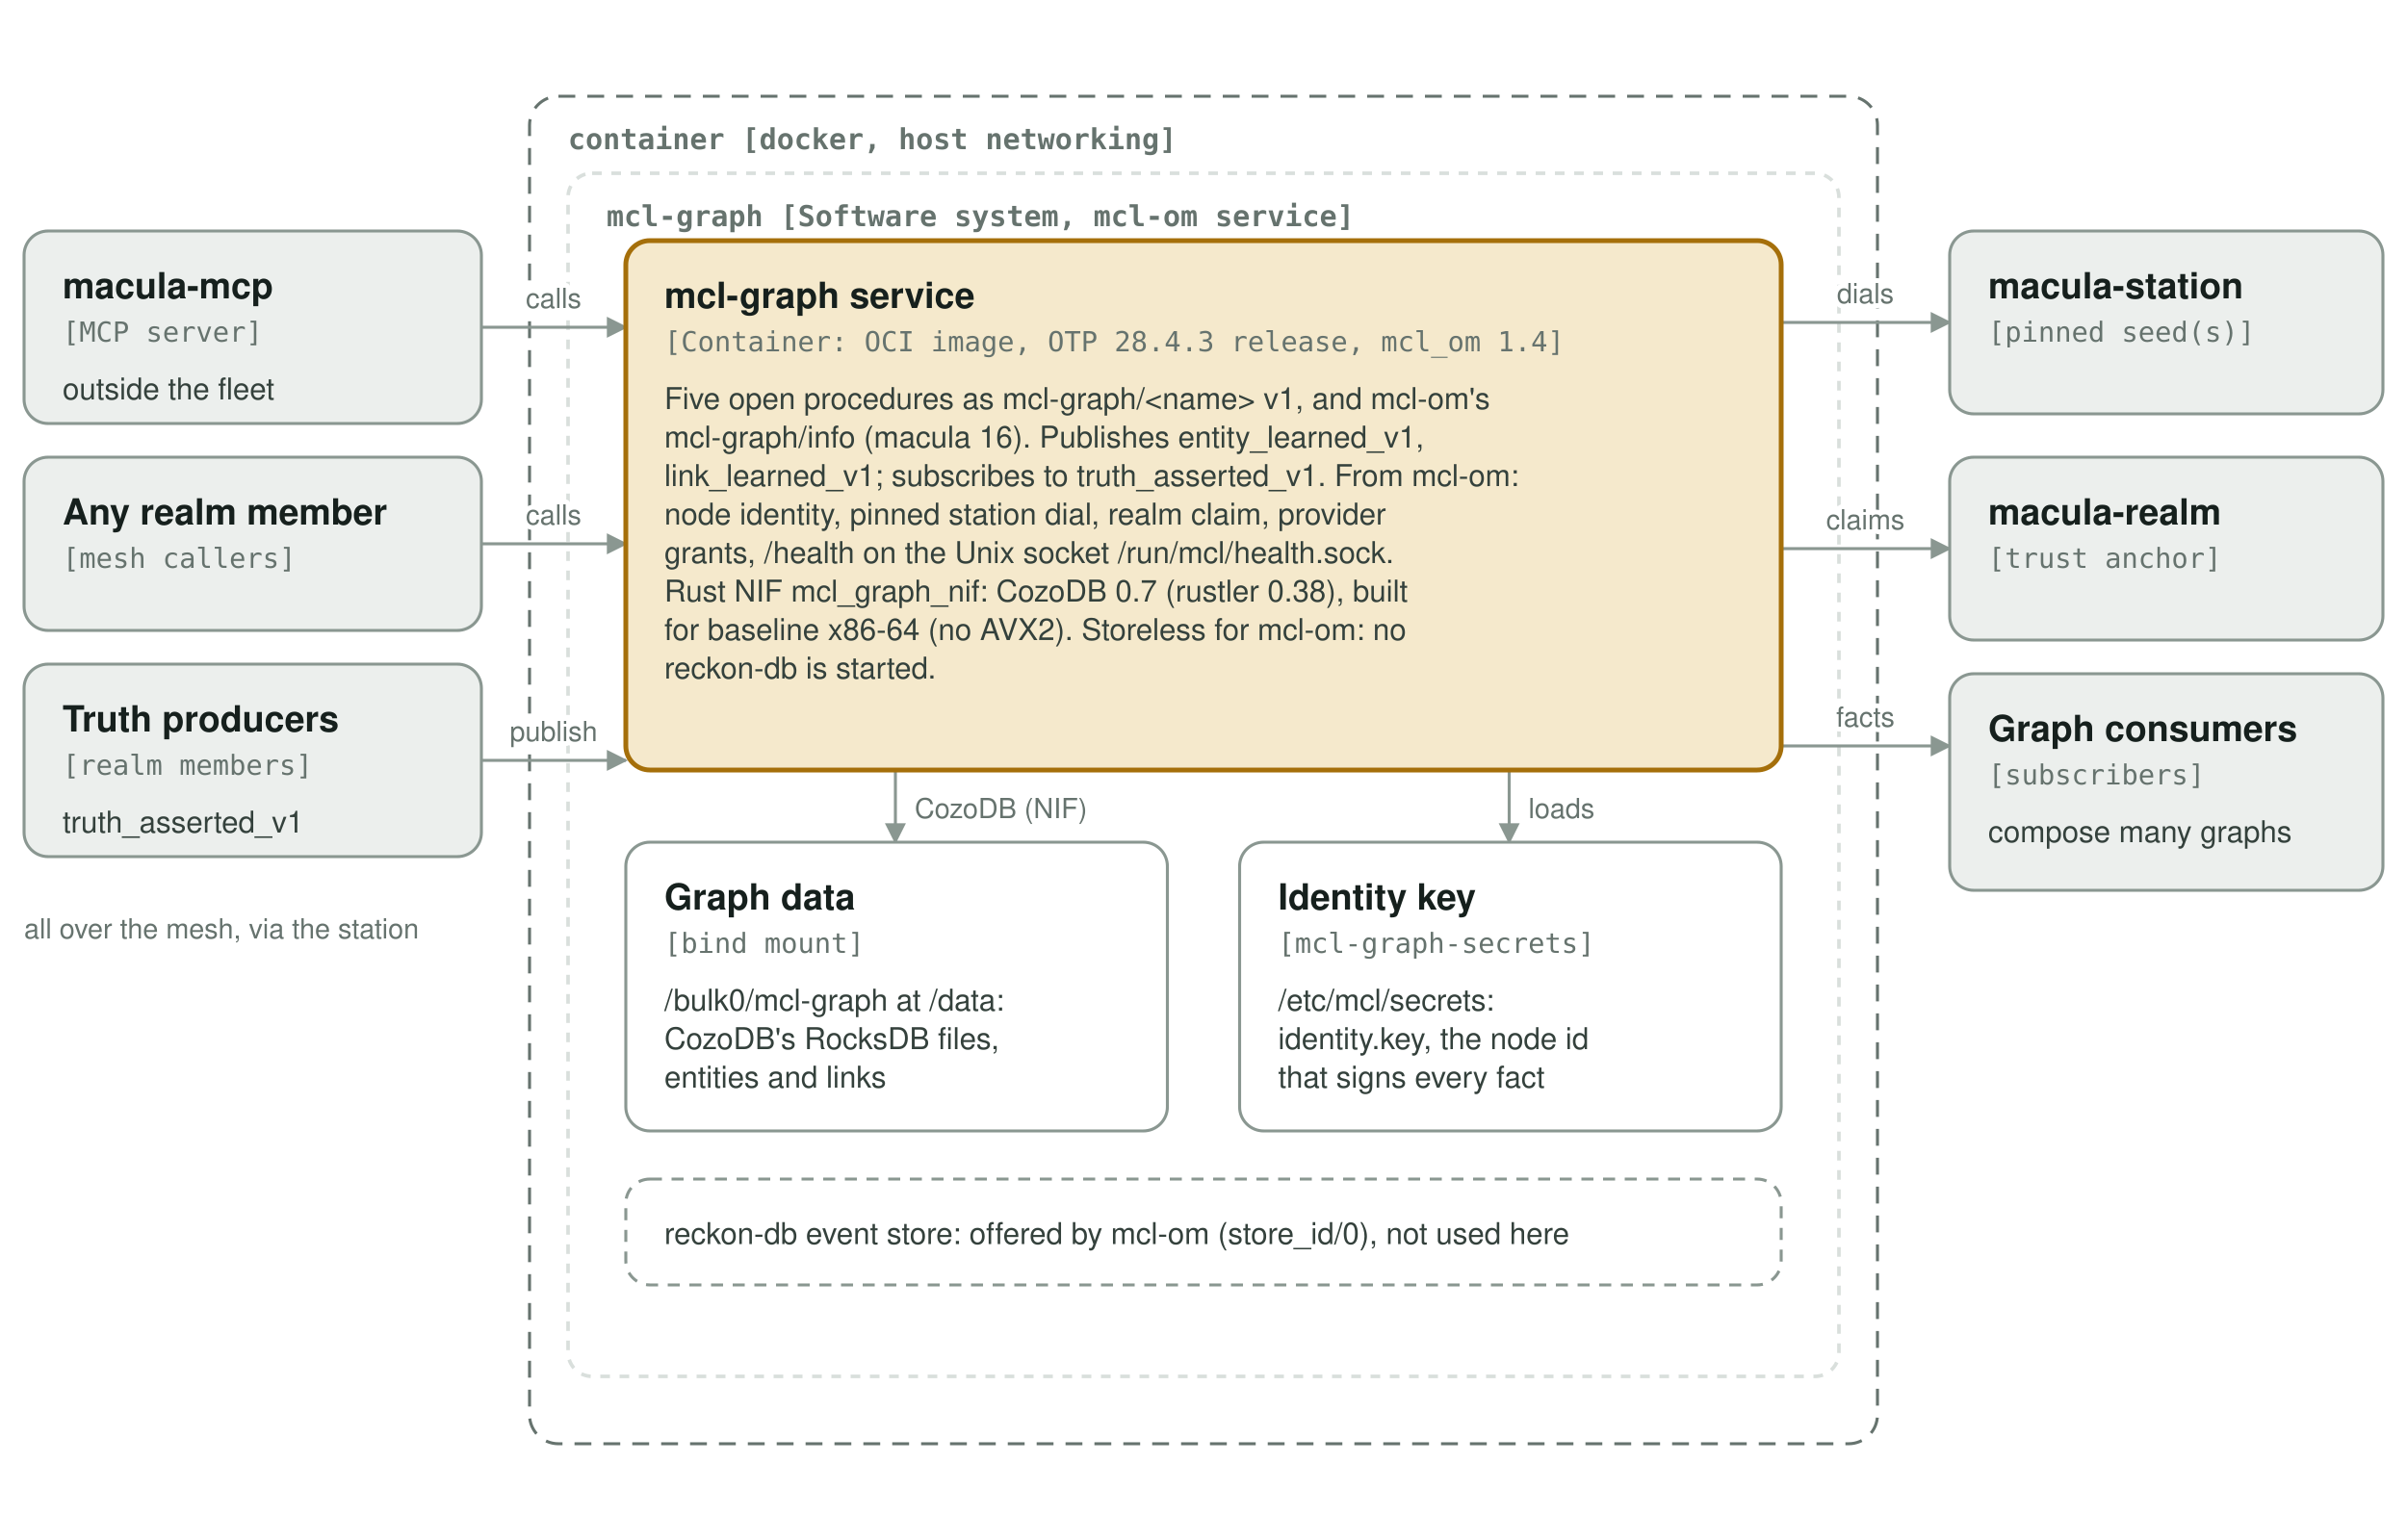
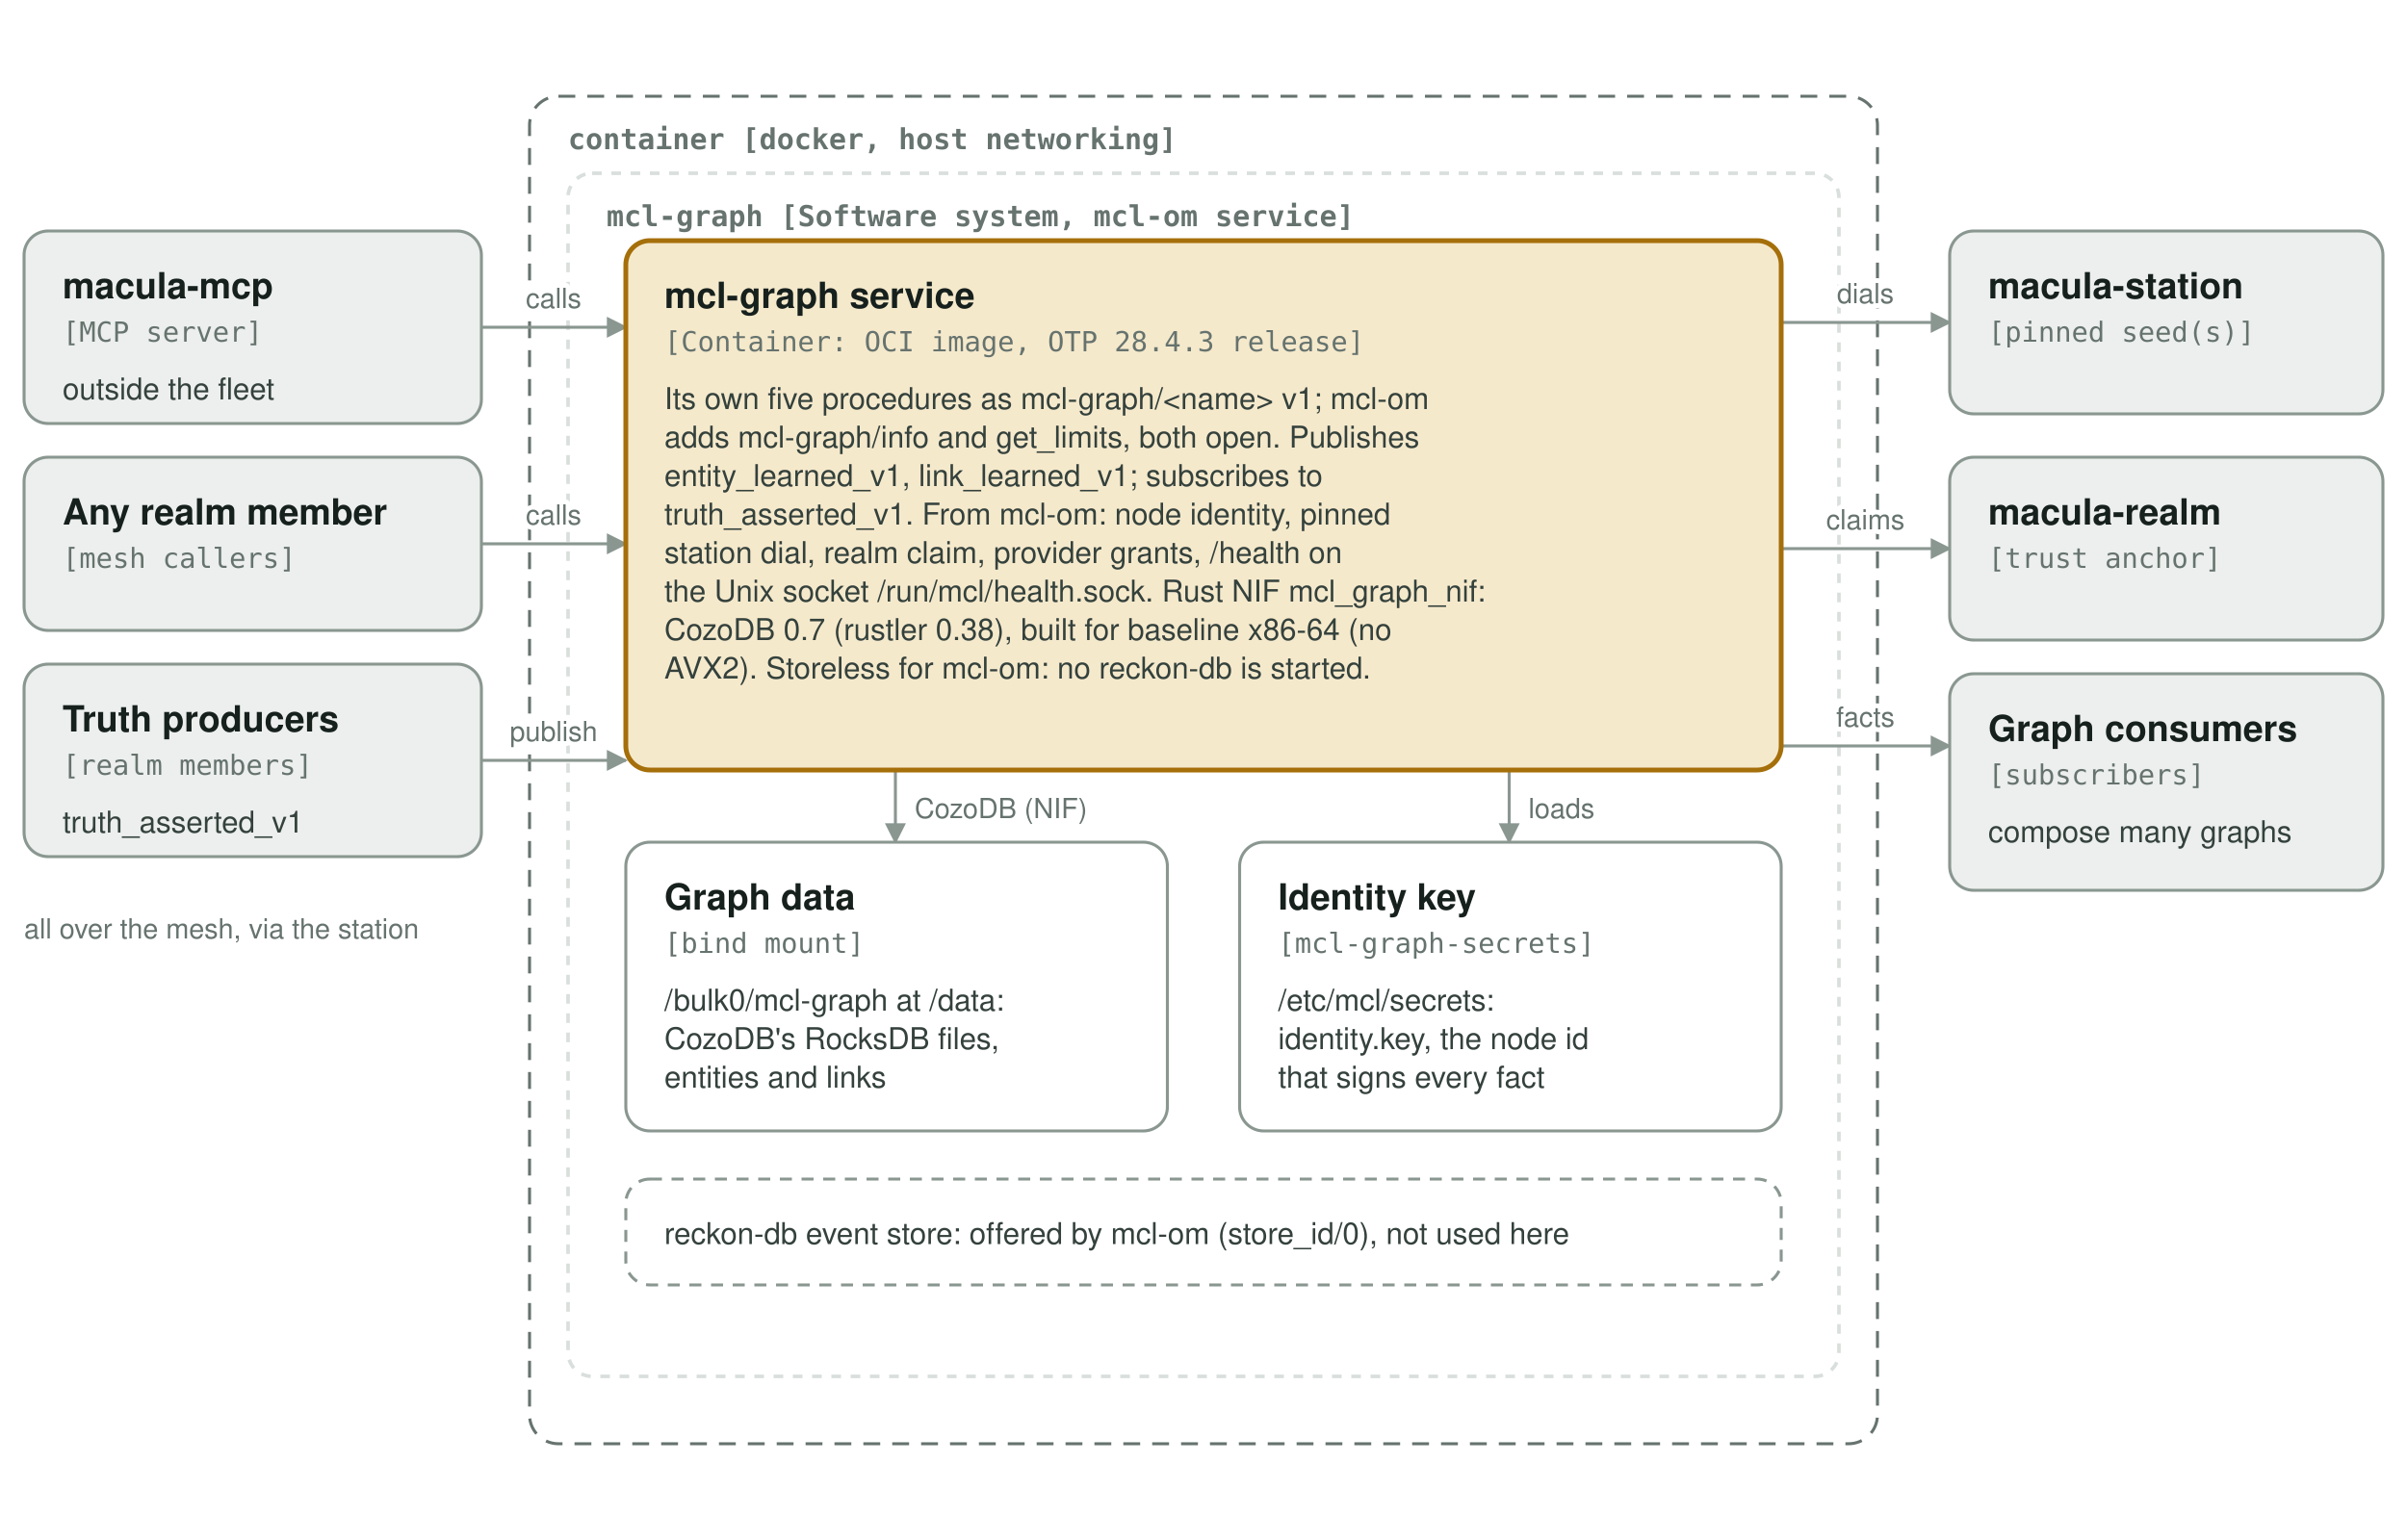
<svg xmlns="http://www.w3.org/2000/svg" viewBox="0 0 1000 640" role="img" aria-label="mcl-graph containers">
  <style>
.t-name { font-family: "Atkinson Hyperlegible", "Segoe UI", system-ui, -apple-system, Helvetica, Arial, sans-serif; font-size: 15px; font-weight: 700; }
.t-desc { font-family: "Atkinson Hyperlegible", "Segoe UI", system-ui, -apple-system, Helvetica, Arial, sans-serif; font-size: 12.5px; }
.t-rel { font-family: "Atkinson Hyperlegible", "Segoe UI", system-ui, -apple-system, Helvetica, Arial, sans-serif; font-size: 11.5px; paint-order: stroke; stroke-width: 4px; stroke-linejoin: round; }
.t-code { font-family: "JetBrains Mono", ui-monospace, Menlo, Consolas, monospace; font-size: 13px; font-weight: 600; }
.t-small { font-size: 12px; }
.t-type { font-family: "JetBrains Mono", ui-monospace, Menlo, Consolas, monospace; font-size: 11.5px; }
.t-bound { font-family: "JetBrains Mono", ui-monospace, Menlo, Consolas, monospace; font-size: 12px; font-weight: 600; }
.edge { fill: none; stroke-width: 1.25; }
.edge-later { fill: none; stroke-width: 1.25; stroke-dasharray: 5 4; }
.bg { fill: #FFFFFF; }
.b-sys { fill: #F5E9CC; stroke: #A56F0A; stroke-width: 2; }
.b-ext { fill: #ECEFED; stroke: #8A9791; stroke-width: 1.25; }
.b-per { fill: #E3EBF2; stroke: #3B5B7A; stroke-width: 1.25; }
.b-cmp { fill: #FFFFFF; stroke: #8A9791; stroke-width: 1.25; }
.b-later { fill: none; stroke: #8A9791; stroke-width: 1.25; stroke-dasharray: 5 4; }
.bound { fill: none; stroke: #66736E; stroke-width: 1.25; stroke-dasharray: 7 5; }
.bound-in { fill: none; stroke: #D9DFDC; stroke-width: 1.5; stroke-dasharray: 4 4; }
.head { fill: #3B5B7A; }
.t-name { fill: #16201D; }
.t-code { fill: #16201D; }
.t-type { fill: #66736E; }
.t-desc { fill: #34413C; }
.t-bound { fill: #66736E; }
.t-rel { fill: #66736E; stroke: #FFFFFF; }
.edge, .edge-later { stroke: #8A9791; }
.arrowhead { fill: #8A9791; }
@media (prefers-color-scheme: dark) {
.bg { fill: #171F1C; }
.b-sys { fill: #3A2E13; stroke: #E3AA3C; stroke-width: 2; }
.b-ext { fill: #1C2421; stroke: #7D8B85; stroke-width: 1.25; }
.b-per { fill: #1D2A36; stroke: #8EB4D8; stroke-width: 1.25; }
.b-cmp { fill: #171F1C; stroke: #7D8B85; stroke-width: 1.25; }
.b-later { fill: none; stroke: #7D8B85; stroke-width: 1.25; stroke-dasharray: 5 4; }
.bound { fill: none; stroke: #93A09A; stroke-width: 1.25; stroke-dasharray: 7 5; }
.bound-in { fill: none; stroke: #2A3431; stroke-width: 1.5; stroke-dasharray: 4 4; }
.head { fill: #8EB4D8; }
.t-name { fill: #E6ECE9; }
.t-code { fill: #E6ECE9; }
.t-type { fill: #93A09A; }
.t-desc { fill: #C3CDC8; }
.t-bound { fill: #93A09A; }
.t-rel { fill: #93A09A; stroke: #171F1C; }
.edge, .edge-later { stroke: #7D8B85; }
.arrowhead { fill: #7D8B85; }
}
</style>
  <defs>
    <marker id="a" viewBox="0 0 10 10" refX="9" refY="5" markerWidth="7" markerHeight="7" orient="auto-start-reverse">
      <path class="arrowhead" d="M0 0L10 5L0 10z" />
    </marker>
  </defs>
  <rect class="bg" x="0" y="0" width="1000" height="640" />
  <rect class="bound" x="220" y="40" width="560" height="560" rx="12" />
  <text class="t-bound" x="236" y="62">container [docker, host networking]</text>
  <rect class="bound-in" x="236" y="72" width="528" height="500" rx="10" />
  <text class="t-bound" x="252" y="94">mcl-graph [Software system, mcl-om service]</text>
  <path class="edge" d="M200 136H260" marker-end="url(#a)" />
  <path class="edge" d="M200 226H260" marker-end="url(#a)" />
  <path class="edge" d="M200 316H260" marker-end="url(#a)" />
  <path class="edge" d="M740 134H810" marker-end="url(#a)" />
  <path class="edge" d="M740 228H810" marker-end="url(#a)" />
  <path class="edge" d="M740 310H810" marker-end="url(#a)" />
  <path class="edge" d="M372 320V350" marker-end="url(#a)" />
  <path class="edge" d="M627 320V350" marker-end="url(#a)" />
  <rect class="b-sys" x="260" y="100" width="480" height="220" rx="10" />
  <text class="t-name" x="276" y="128">mcl-graph service</text>
-   <text class="t-type" x="276" y="146">[Container: OCI image, OTP 28.4.3 release, mcl_om 1.4]</text>
-   <text class="t-desc" x="276" y="170">Five open procedures as mcl-graph/&lt;name&gt; v1, and mcl-om's</text>
-   <text class="t-desc" x="276" y="186">mcl-graph/info (macula 16). Publishes entity_learned_v1,</text>
-   <text class="t-desc" x="276" y="202">link_learned_v1; subscribes to truth_asserted_v1. From mcl-om:</text>
-   <text class="t-desc" x="276" y="218">node identity, pinned station dial, realm claim, provider</text>
-   <text class="t-desc" x="276" y="234">grants, /health on the Unix socket /run/mcl/health.sock.</text>
-   <text class="t-desc" x="276" y="250">Rust NIF mcl_graph_nif: CozoDB 0.7 (rustler 0.38), built</text>
-   <text class="t-desc" x="276" y="266">for baseline x86-64 (no AVX2). Storeless for mcl-om: no</text>
-   <text class="t-desc" x="276" y="282">reckon-db is started.</text>
+   <text class="t-type" x="276" y="146">[Container: OCI image, OTP 28.4.3 release]</text>
+   <text class="t-desc" x="276" y="170">Its own five procedures as mcl-graph/&lt;name&gt; v1; mcl-om</text>
+   <text class="t-desc" x="276" y="186">adds mcl-graph/info and get_limits, both open. Publishes</text>
+   <text class="t-desc" x="276" y="202">entity_learned_v1, link_learned_v1; subscribes to</text>
+   <text class="t-desc" x="276" y="218">truth_asserted_v1. From mcl-om: node identity, pinned</text>
+   <text class="t-desc" x="276" y="234">station dial, realm claim, provider grants, /health on</text>
+   <text class="t-desc" x="276" y="250">the Unix socket /run/mcl/health.sock. Rust NIF mcl_graph_nif:</text>
+   <text class="t-desc" x="276" y="266">CozoDB 0.7 (rustler 0.38), built for baseline x86-64 (no</text>
+   <text class="t-desc" x="276" y="282">AVX2). Storeless for mcl-om: no reckon-db is started.</text>
  <rect class="b-cmp" x="260" y="350" width="225" height="120" rx="10" />
  <text class="t-name" x="276" y="378">Graph data</text>
  <text class="t-type" x="276" y="396">[bind mount]</text>
  <text class="t-desc" x="276" y="420">/bulk0/mcl-graph at /data:</text>
  <text class="t-desc" x="276" y="436">CozoDB's RocksDB files,</text>
  <text class="t-desc" x="276" y="452">entities and links</text>
  <rect class="b-cmp" x="515" y="350" width="225" height="120" rx="10" />
  <text class="t-name" x="531" y="378">Identity key</text>
  <text class="t-type" x="531" y="396">[mcl-graph-secrets]</text>
  <text class="t-desc" x="531" y="420">/etc/mcl/secrets:</text>
  <text class="t-desc" x="531" y="436">identity.key, the node id</text>
  <text class="t-desc" x="531" y="452">that signs every fact</text>
  <rect class="b-later" x="260" y="490" width="480" height="44" rx="10" />
  <text class="t-desc" x="276" y="517">reckon-db event store: offered by mcl-om (store_id/0), not used here</text>
  <rect class="b-ext" x="10" y="96" width="190" height="80" rx="10" />
  <text class="t-name" x="26" y="124">macula-mcp</text>
  <text class="t-type" x="26" y="142">[MCP server]</text>
  <text class="t-desc" x="26" y="166">outside the fleet</text>
  <rect class="b-ext" x="10" y="190" width="190" height="72" rx="10" />
  <text class="t-name" x="26" y="218">Any realm member</text>
  <text class="t-type" x="26" y="236">[mesh callers]</text>
  <rect class="b-ext" x="10" y="276" width="190" height="80" rx="10" />
  <text class="t-name" x="26" y="304">Truth producers</text>
  <text class="t-type" x="26" y="322">[realm members]</text>
  <text class="t-desc" x="26" y="346">truth_asserted_v1</text>
  <rect class="b-ext" x="810" y="96" width="180" height="76" rx="10" />
  <text class="t-name" x="826" y="124">macula-station</text>
  <text class="t-type" x="826" y="142">[pinned seed(s)]</text>
  <rect class="b-ext" x="810" y="190" width="180" height="76" rx="10" />
  <text class="t-name" x="826" y="218">macula-realm</text>
  <text class="t-type" x="826" y="236">[trust anchor]</text>
  <rect class="b-ext" x="810" y="280" width="180" height="90" rx="10" />
  <text class="t-name" x="826" y="308">Graph consumers</text>
  <text class="t-type" x="826" y="326">[subscribers]</text>
  <text class="t-desc" x="826" y="350">compose many graphs</text>
  <text class="t-rel" x="230" y="128" text-anchor="middle">calls</text>
  <text class="t-rel" x="230" y="218" text-anchor="middle">calls</text>
  <text class="t-rel" x="230" y="308" text-anchor="middle">publish</text>
  <text class="t-rel" x="10" y="390">all over the mesh, via the station</text>
  <text class="t-rel" x="775" y="126" text-anchor="middle">dials</text>
  <text class="t-rel" x="775" y="220" text-anchor="middle">claims</text>
  <text class="t-rel" x="775" y="302" text-anchor="middle">facts</text>
  <text class="t-rel" x="380" y="340">CozoDB (NIF)</text>
  <text class="t-rel" x="635" y="340">loads</text>
</svg>
